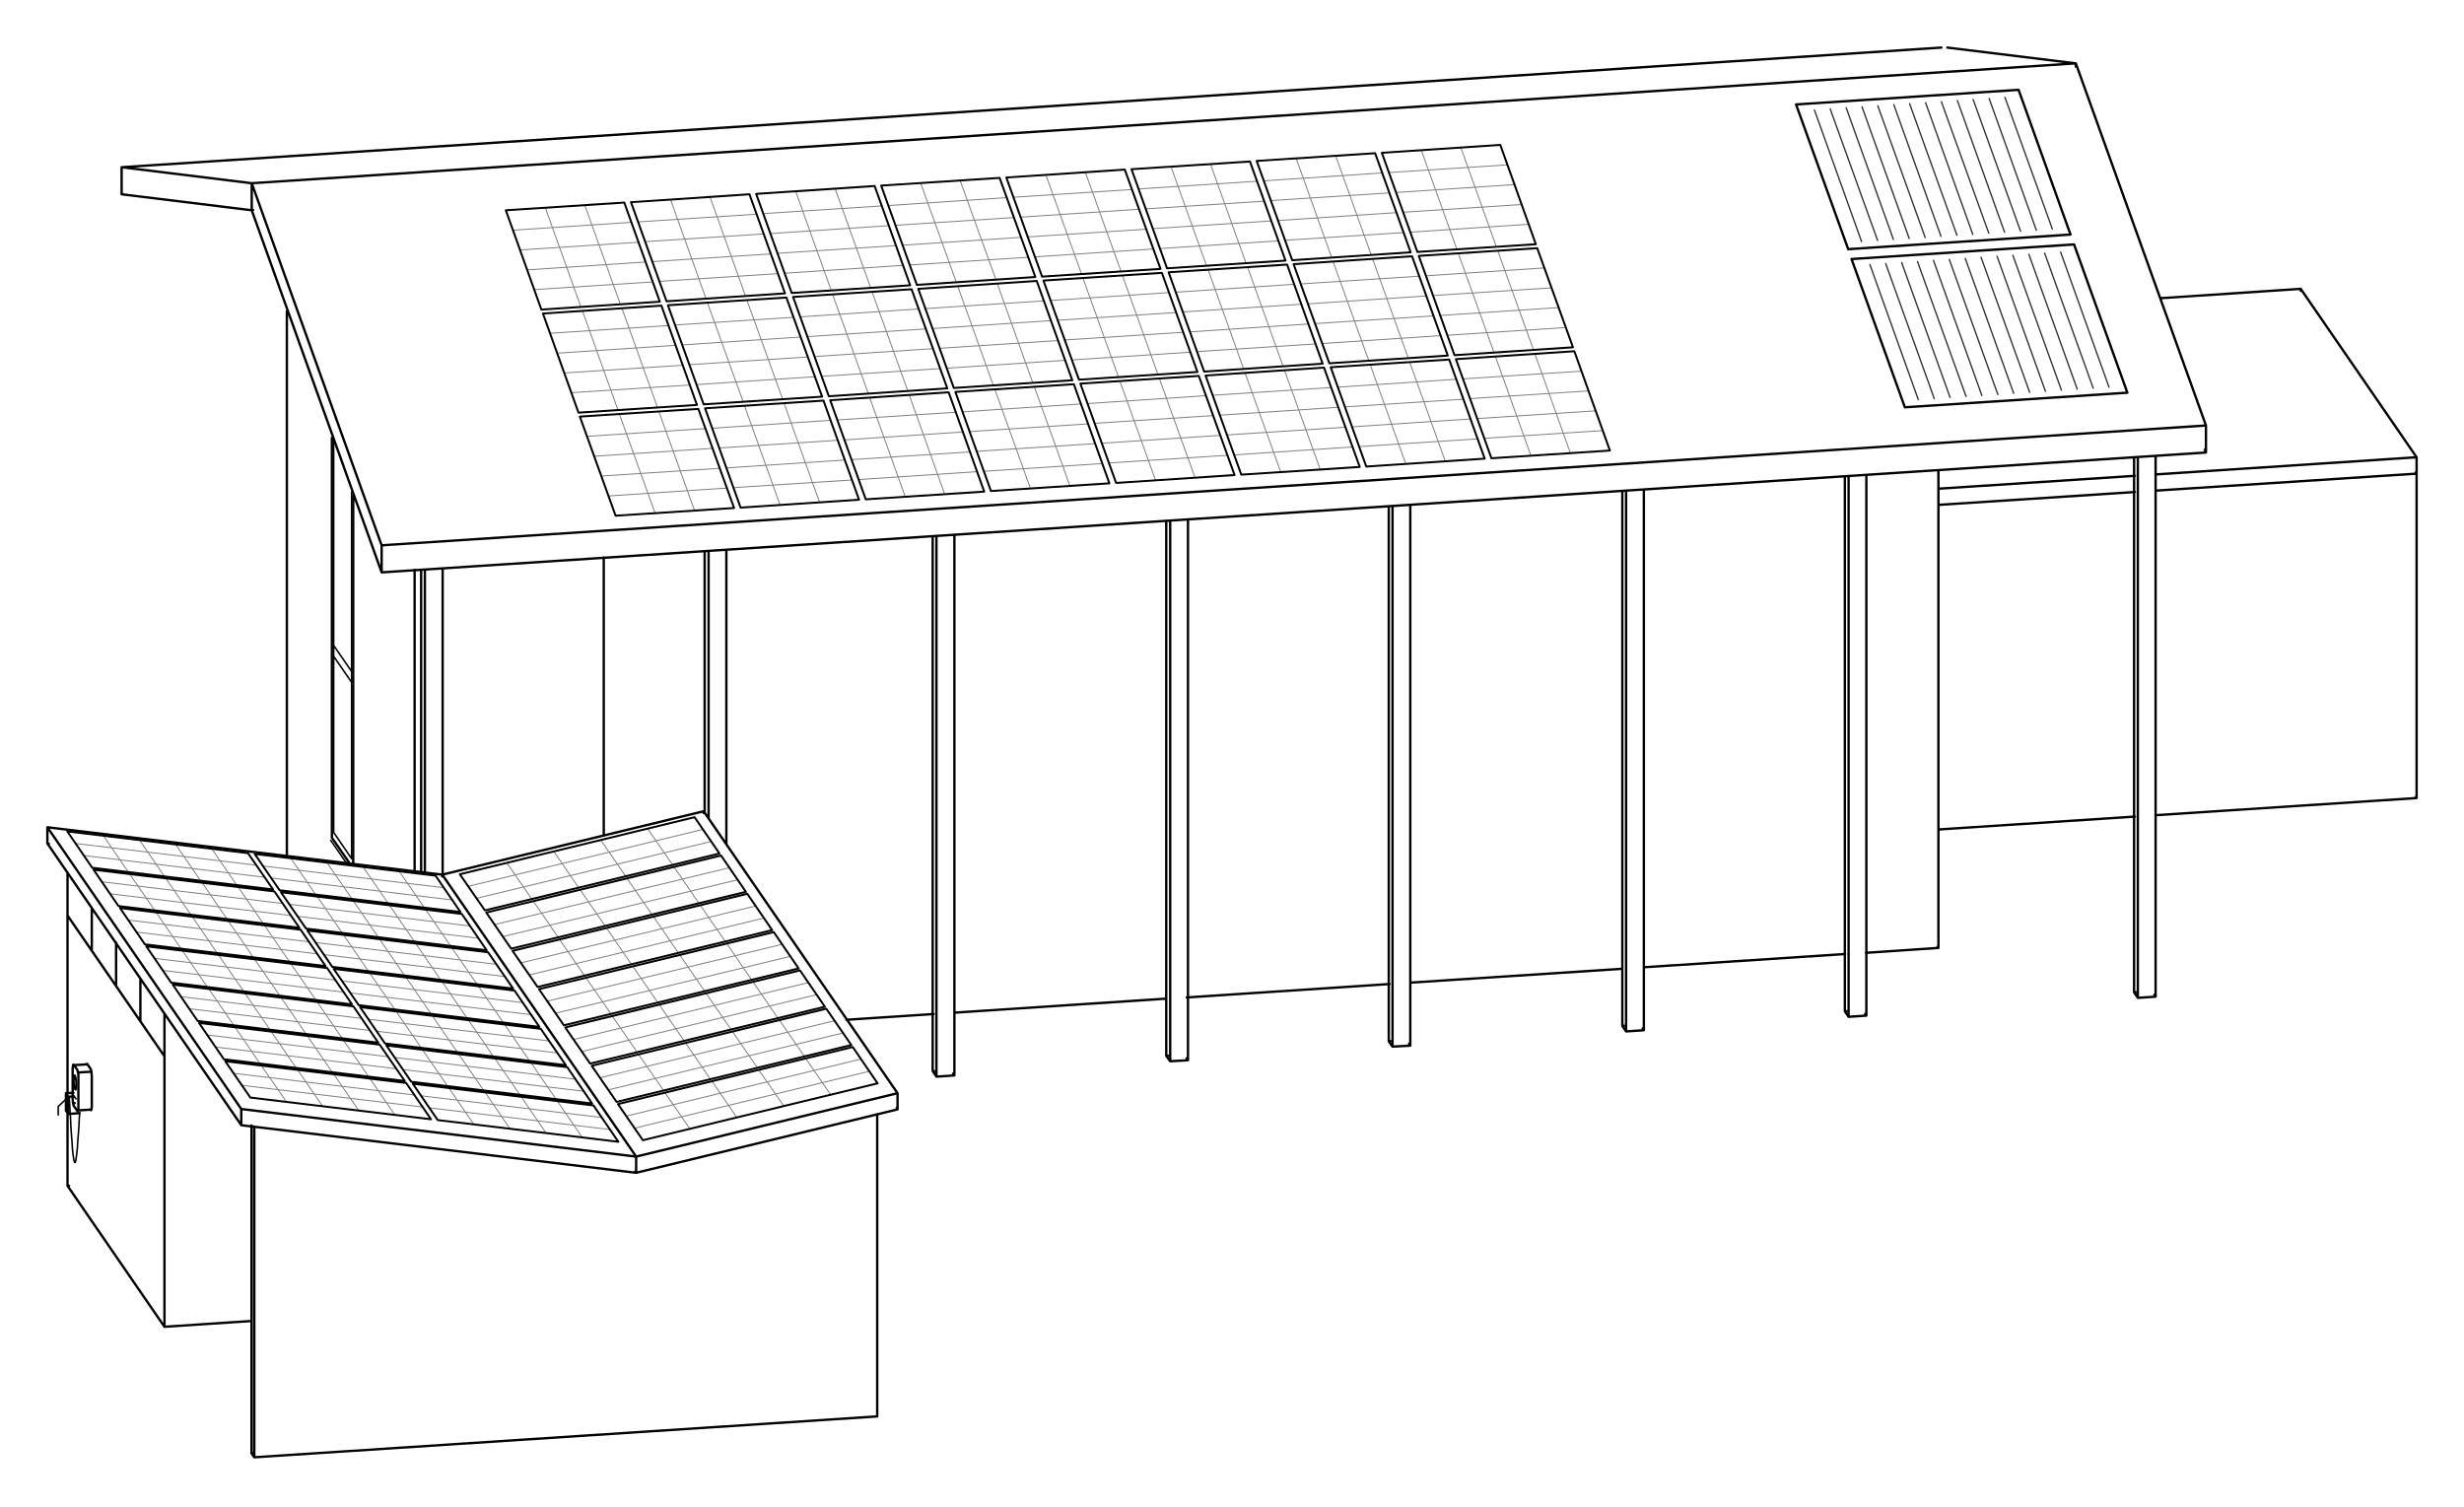
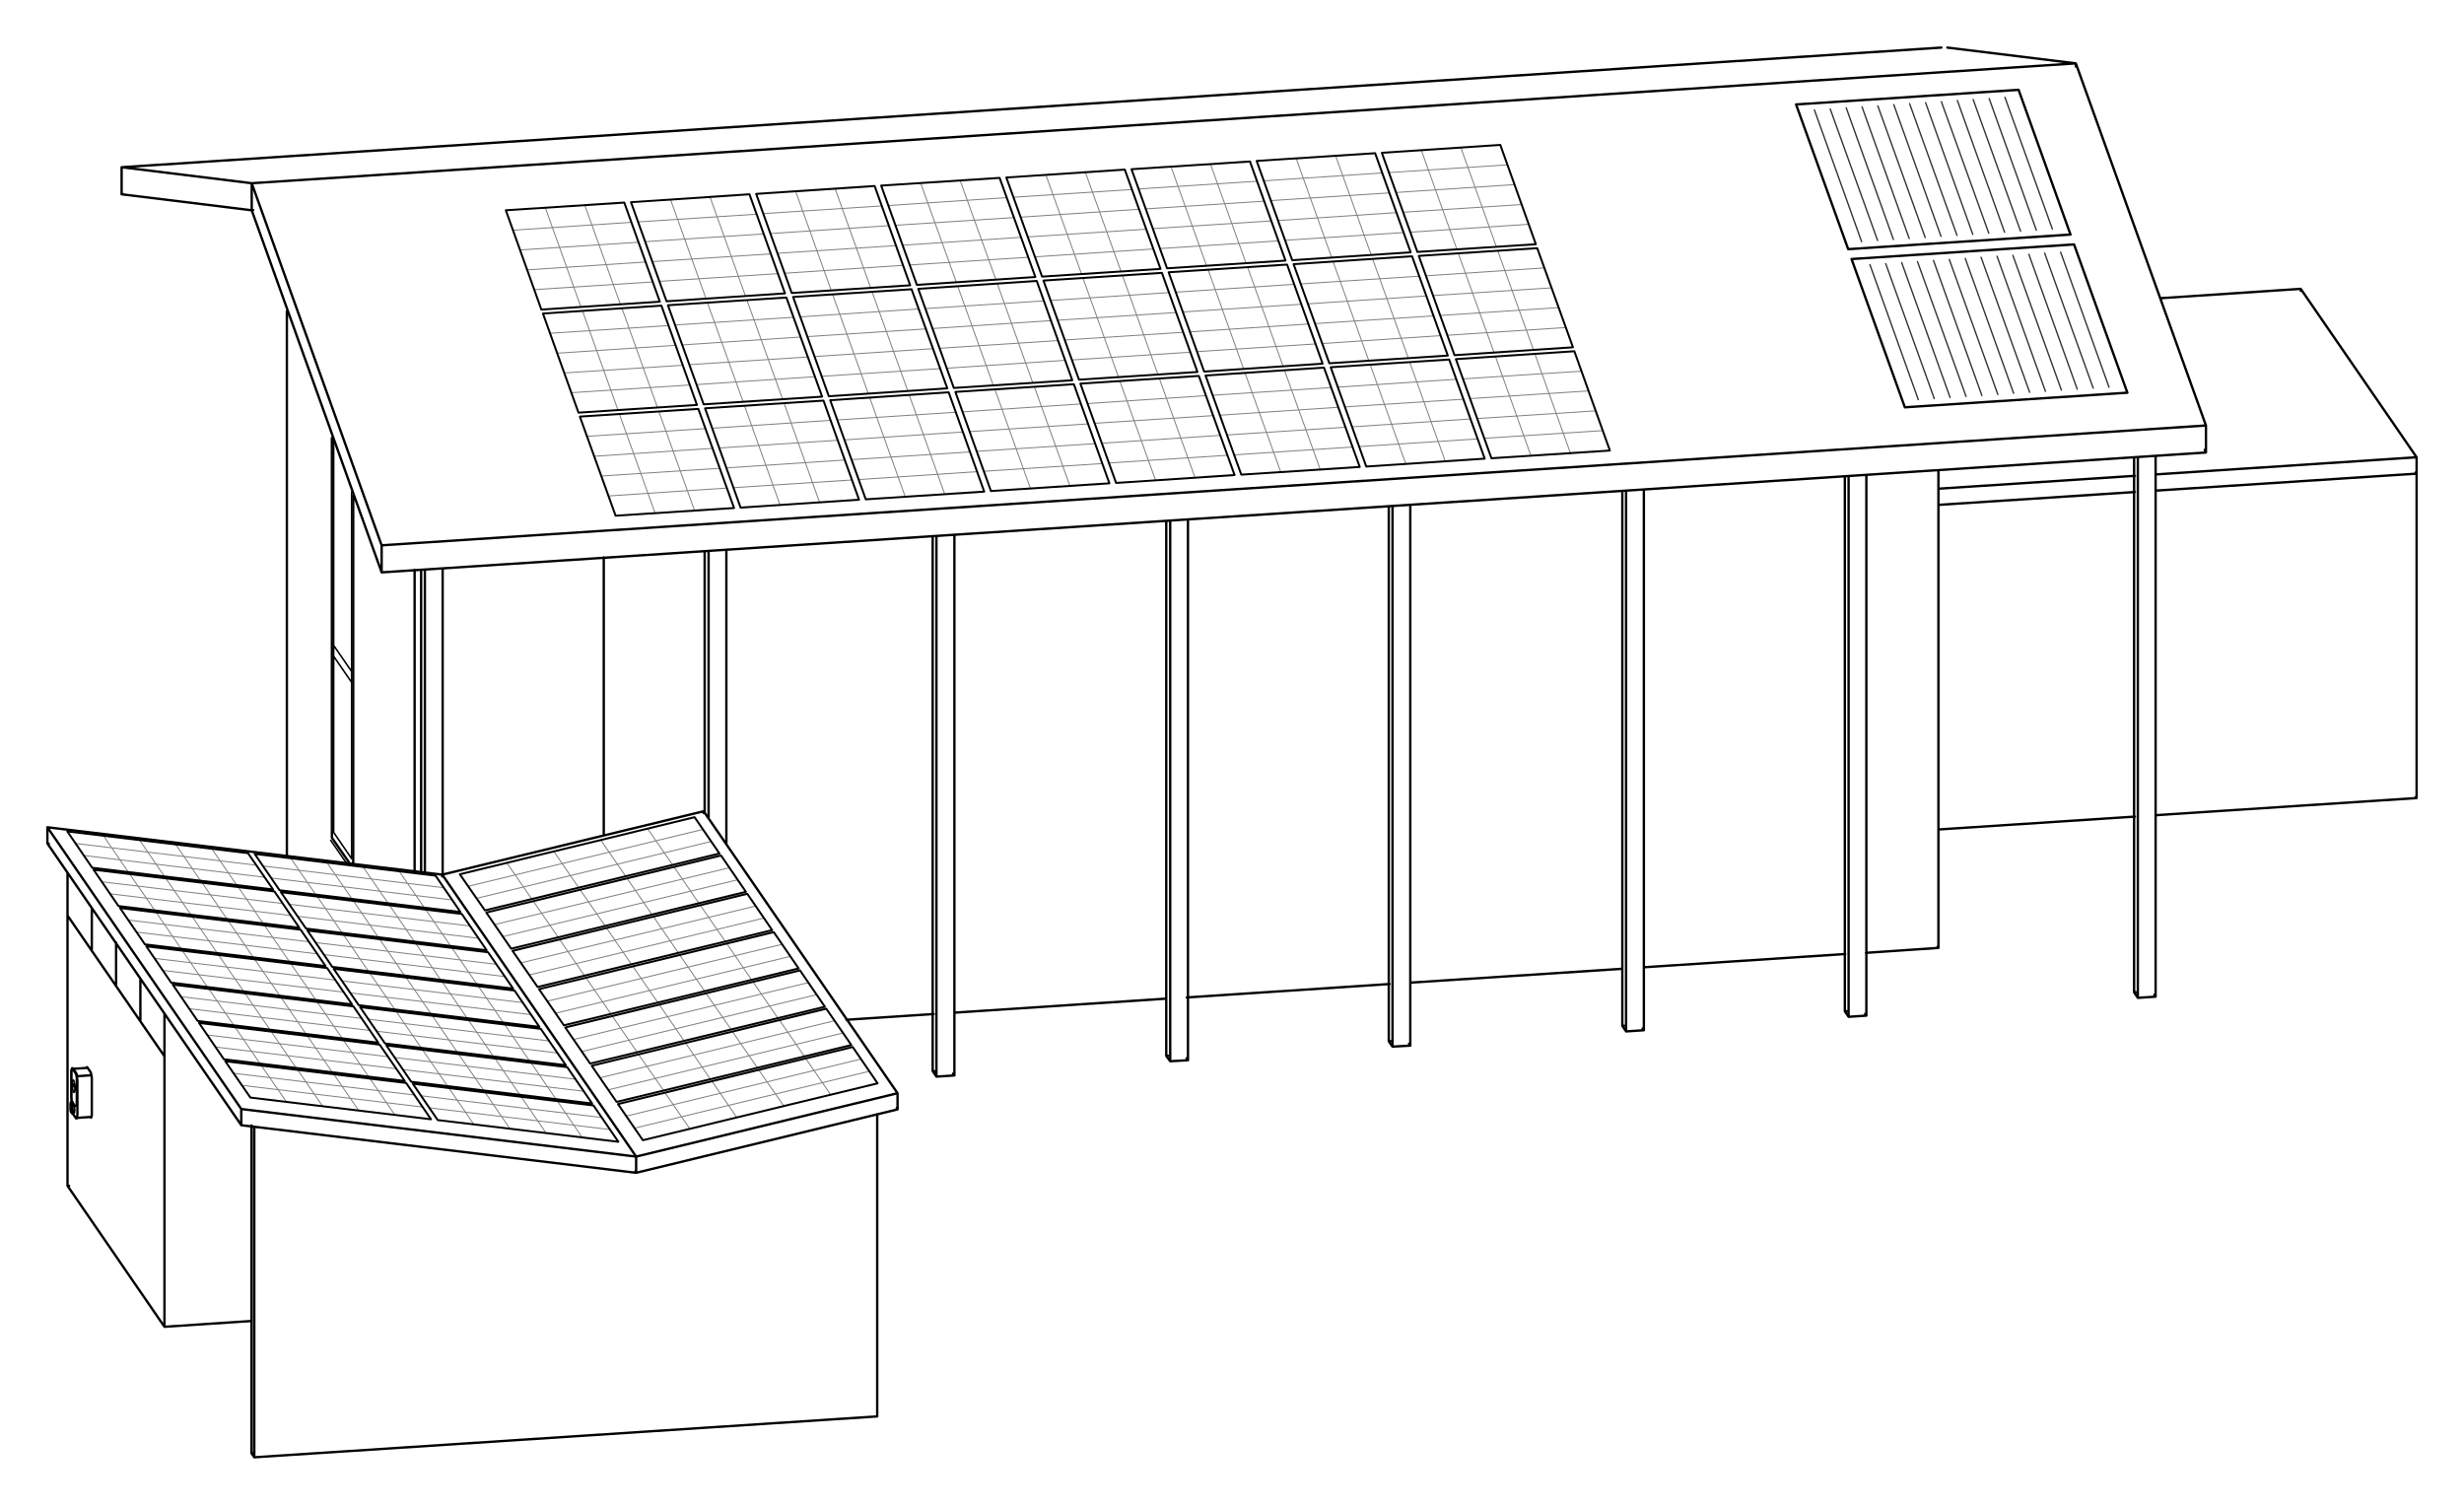
<svg xmlns="http://www.w3.org/2000/svg" viewBox="0 0 1248 763" fill="none" stroke="currentColor" stroke-width="1.2" stroke-linecap="round" stroke-linejoin="round">
-   <path class="m-edge" stroke-width="1.2" d="M428.7 516.5L472.9 513.6M483.4 512.9L590.6 505.8M601.1 505.2L703.8 498.4M714.3 497.7L821.4 490.7M832.7 489.9L934.6 483.2M945.1 482.6L981.8 480.1M981.8 480.1L981.4 479.5M305.8 282.3L305.8 423.0M981.8 238.7L981.8 480.1M145.3 433.8L145.3 157.7M210.0 288.6L210.0 441.3M305.8 282.3L305.8 423.0M193.3 289.9L1117.3 229.2M193.3 289.9L127.5 106.5M1117.3 229.2L1116.7 227.8M127.5 106.5L128.2 106.4M127.5 106.5L127.5 92.8M1051.4 33.7L1051.4 32.1M127.5 92.8L1051.4 32.1M127.5 92.8L193.3 276.2M1051.4 32.1L1117.3 215.5M193.3 276.2L1117.3 215.5M193.3 276.2L193.3 289.9M1117.3 215.5L1117.3 229.2M127.5 106.5L128.2 106.4M127.5 106.5L61.6 98.4M61.6 98.4L62.4 98.3M61.6 98.4L61.6 84.7M61.6 84.7L983.3 24.1M61.6 84.7L127.5 92.8M986.3 24.1L1051.4 32.1M127.5 92.8L1051.4 32.1M127.5 92.8L127.5 106.5M1051.4 32.1L1051.4 33.7M982.1 420.1L1081.3 413.6M1091.8 412.9L1224.0 404.2M982.1 255.7L1081.3 249.2M1091.8 248.5L1224.0 239.9M1224.0 404.2L1223.6 403.6M1224.0 239.9L1223.6 239.2M1224.0 404.2L1224.0 239.9M982.1 255.7L1081.3 249.2M1091.8 248.5L1224.0 239.9M982.1 247.5L1081.3 241.0M1091.8 240.3L1224.0 231.6M1094.7 151.0L1165.3 146.3M1224.0 239.9L1223.6 239.2M1224.0 231.6L1165.3 146.3M1224.0 239.9L1224.0 231.6M1165.3 147.3L1165.3 146.3M215.2 442.0L215.2 288.5M224.2 442.9L224.2 287.9M213.3 441.4L213.3 288.7M358.9 414.5L358.9 279.0M367.9 427.4L367.9 278.4M356.9 411.7L356.9 279.2M474.3 545.3L483.4 544.7M472.4 542.5L473.2 542.5M474.3 545.3L472.4 542.5M483.4 544.7L482.7 543.8M474.3 545.3L474.3 271.4M483.4 544.7L483.4 270.8M472.4 542.5L472.4 271.7M592.7 537.5L601.7 537.0M590.7 534.8L591.6 534.7M592.7 537.5L590.7 534.8M601.7 537.0L601.0 536.0M592.7 537.5L592.7 263.7M601.7 537.0L601.7 263.1M590.7 534.8L590.7 263.9M705.3 530.1L714.3 529.6M703.4 527.4L704.2 527.3M705.3 530.1L703.4 527.4M714.3 529.6L713.7 528.6M705.3 530.1L705.3 256.3M714.3 529.6L714.3 255.7M703.4 527.4L703.4 256.5M823.6 522.4L832.6 521.8M821.7 519.6L822.5 519.5M823.6 522.4L821.7 519.6M832.6 521.8L832.0 520.9M823.6 522.4L823.6 248.5M832.6 521.8L832.6 247.9M821.7 519.6L821.7 248.7M936.3 515.0L945.3 514.4M934.4 512.2L935.2 512.1M936.3 515.0L934.4 512.2M945.3 514.4L944.7 513.5M936.3 515.0L936.3 241.1M945.3 514.4L945.3 240.5M934.4 512.2L934.4 241.3M1082.8 505.4L1091.8 504.8M1080.9 502.6L1081.7 502.5M1082.8 505.4L1080.9 502.6M1091.8 504.8L1091.2 503.8M1082.8 505.4L1082.8 231.5M1091.8 504.8L1091.8 230.9M1080.9 502.6L1080.9 231.7M936.1 126.2L1048.7 118.8M1048.7 118.8L1022.4 45.5M1022.4 45.5L909.7 52.9M909.7 52.9L936.1 126.2M964.8 206.3L1077.5 198.9M1077.5 198.9L1050.5 123.8M1050.5 123.8L937.8 131.2M937.8 131.2L964.8 206.3M83.3 672.0L126.9 669.1M83.3 513.5L83.3 672.0M34.2 600.6L35.0 600.6M34.2 442.1L34.2 553.8M34.2 563.6L34.2 600.6M83.3 672.0L34.2 600.6M128.8 738.1L444.3 717.4M444.3 717.4L444.3 564.3M128.8 570.6L128.8 738.1M127.4 736.1L128.2 736.0M127.4 570.0L127.4 736.1M128.8 738.1L127.4 736.1M83.3 535.0L34.2 463.7M71.1 517.2L71.1 496.1M58.8 499.4L58.8 477.4M46.5 481.5L46.5 460.4M122.2 569.9L24.0 427.2M122.2 569.9L322.2 594.0M24.0 427.2L24.7 427.3M322.2 594.0L321.8 593.3M322.2 594.0L322.2 585.8M224.0 443.9L224.0 443.0M322.2 585.8L224.0 443.0M322.2 585.8L122.2 561.7M224.0 443.0L24.0 419.0M122.2 561.7L24.0 419.0M122.2 561.7L122.2 569.9M24.0 419.0L24.0 427.2M322.2 594.0L321.8 593.3M322.2 594.0L454.6 561.9M454.6 561.9L454.2 561.2M454.6 561.9L454.6 553.7M356.4 411.8L356.4 410.9M454.6 553.7L356.4 410.9M454.6 553.7L322.2 585.8M356.4 410.9L224.0 443.0M322.2 585.8L224.0 443.0M322.2 585.8L322.2 594.0M224.0 443.0L224.0 443.9M177.6 438.0L168.1 424.3M168.1 424.3L168.1 221.8M178.9 251.0L178.9 437.7M36.8 541.2L36.9 540.2M36.9 540.2L37.0 539.5M37.0 539.5L37.2 539.2M37.2 539.2L37.4 539.4M37.4 539.4L39.1 541.8M39.1 541.8L39.3 542.3M39.3 542.3L39.5 543.2M39.5 543.2L39.7 544.3M39.7 544.3L39.7 545.4M39.7 545.4L39.7 560.7M39.7 560.7L39.7 561.7M39.7 561.7L39.5 562.4M39.5 562.4L39.3 562.7M39.3 562.7L39.1 562.6M39.1 562.6L37.4 560.2M37.4 560.2L37.2 559.6M37.2 559.6L37.0 558.8M37.0 558.8L36.9 557.7M36.9 557.7L36.8 556.6M36.8 556.6L36.8 541.2M43.8 539.1L44.0 538.8M44.0 538.8L44.2 538.9M44.2 538.9L45.9 541.4M45.9 541.4L46.1 541.9M46.1 541.9L46.3 542.8M46.3 542.8L46.4 543.9M46.4 543.9L46.5 545.0M46.5 545.0L46.5 560.3M46.5 560.3L46.4 561.3M46.4 561.3L46.3 562.0M46.3 562.0L46.1 562.3M46.1 562.3L45.9 562.2M37.0 539.5L43.8 539.1M39.5 543.2L46.3 542.8M39.5 562.4L46.3 562.0M37.0 558.8L37.8 558.7M34.6 564.2L40.2 563.8M33.4 562.5L34.3 562.4M34.6 555.5L37.4 555.3M33.4 553.7L37.2 553.5M34.6 564.2L33.4 562.5M34.6 555.5L33.4 553.7M34.6 564.2L34.6 555.5M33.4 562.5L33.4 553.7" />
+   <path class="m-edge" stroke-width="1.2" d="M428.7 516.5L472.9 513.6M483.4 512.9L590.6 505.8M601.1 505.2L703.8 498.4M714.3 497.7L821.4 490.7M832.7 489.9L934.6 483.2M945.1 482.6L981.8 480.1M981.8 480.1L981.4 479.5M305.8 282.3L305.8 423.0M981.8 238.7L981.8 480.1M145.3 433.8L145.3 157.7M210.0 288.6L210.0 441.3M305.8 282.3L305.8 423.0M193.3 289.9L1117.3 229.2M193.3 289.9L127.5 106.5M1117.3 229.2L1116.7 227.8M127.5 106.5L128.2 106.4M127.5 106.5L127.5 92.8M1051.4 33.7L1051.4 32.1M127.5 92.8L1051.4 32.1M127.5 92.8L193.3 276.2M1051.4 32.1L1117.3 215.5M193.3 276.2L1117.3 215.5M193.3 276.2L193.3 289.9M1117.3 215.5L1117.3 229.2M127.5 106.5L128.2 106.4M127.5 106.5L61.6 98.4M61.6 98.4L62.4 98.3M61.6 98.4L61.6 84.7M61.6 84.7L983.3 24.1M61.6 84.7L127.5 92.8M986.3 24.1L1051.4 32.1M127.5 92.8L1051.4 32.1M127.5 92.8L127.5 106.5M1051.4 32.1L1051.4 33.7M982.1 420.1L1081.3 413.6M1091.8 412.9L1224.0 404.2M982.1 255.7L1081.3 249.2M1091.8 248.5L1224.0 239.9M1224.0 404.2L1223.6 403.6M1224.0 239.9L1223.6 239.2M1224.0 404.2L1224.0 239.9M982.1 255.7L1081.3 249.2M1091.8 248.5L1224.0 239.9M982.1 247.5L1081.3 241.0M1091.8 240.3L1224.0 231.6M1094.7 151.0L1165.3 146.3M1224.0 239.9L1223.6 239.2M1224.0 231.6L1165.3 146.3M1224.0 239.9L1224.0 231.6M1165.3 147.3L1165.3 146.3M215.2 442.0L215.2 288.5M224.2 442.9L224.2 287.9M213.3 441.4L213.3 288.7M358.9 414.5L358.9 279.0M367.9 427.4L367.9 278.4M356.9 411.7L356.9 279.2M474.3 545.3L483.4 544.7M472.4 542.5L473.2 542.5M474.3 545.3L472.4 542.5M483.4 544.7L482.7 543.8M474.3 545.3L474.3 271.4M483.4 544.7L483.4 270.8M472.4 542.5L472.4 271.7M592.7 537.5L601.7 537.0M590.7 534.8L591.6 534.7M592.7 537.5L590.7 534.8M601.7 537.0L601.0 536.0M592.7 537.5L592.7 263.7M601.7 537.0L601.7 263.1M590.7 534.8L590.7 263.9M705.3 530.1L714.3 529.6M703.4 527.4L704.2 527.3M705.3 530.1L703.4 527.4M714.3 529.6L713.7 528.6M705.3 530.1L705.3 256.3M714.3 529.6L714.3 255.7M703.4 527.4L703.4 256.5M823.6 522.4L832.6 521.8M821.7 519.6L822.5 519.5M823.6 522.4L821.7 519.6M832.6 521.8L832.0 520.9M823.6 522.4L823.6 248.5M832.6 521.8L832.6 247.9M821.7 519.6L821.7 248.7M936.3 515.0L945.3 514.4M934.4 512.2L935.2 512.1M936.3 515.0L934.4 512.2M945.3 514.4L944.7 513.5M936.3 515.0L936.3 241.1M945.3 514.4L945.3 240.5M934.4 512.2L934.4 241.3M1082.8 505.4L1091.8 504.8M1080.9 502.6L1081.7 502.5M1082.8 505.4L1080.9 502.6M1091.8 504.8L1091.2 503.8M1082.8 505.4L1082.8 231.5M1091.8 504.8L1091.8 230.9M1080.9 502.6L1080.9 231.7M936.1 126.2L1048.7 118.8M1048.7 118.8L1022.4 45.5M1022.4 45.5L909.7 52.9M909.7 52.9L936.1 126.2M964.8 206.3L1077.5 198.9M1077.5 198.9L1050.5 123.8M1050.5 123.8L937.8 131.2M937.8 131.2L964.8 206.3M83.3 672.0L126.9 669.1M83.3 513.5L83.3 672.0M34.2 600.6L35.0 600.6M34.2 442.1L34.2 600.6M83.3 672.0L34.2 600.6M128.8 738.1L444.3 717.4M444.3 717.4L444.3 564.3M128.8 570.6L128.8 738.1M127.4 736.1L128.2 736.0M127.4 570.0L127.4 736.1M128.8 738.1L127.4 736.1M83.3 535.0L34.2 463.7M71.1 517.2L71.1 496.1M58.8 499.4L58.8 477.4M46.5 481.5L46.5 460.4M122.2 569.9L24.0 427.2M122.2 569.9L322.2 594.0M24.0 427.2L24.7 427.3M322.2 594.0L321.8 593.3M322.2 594.0L322.2 585.8M224.0 443.9L224.0 443.0M322.2 585.8L224.0 443.0M322.2 585.8L122.2 561.7M224.0 443.0L24.0 419.0M122.2 561.7L24.0 419.0M122.2 561.7L122.2 569.9M24.0 419.0L24.0 427.2M322.2 594.0L321.8 593.3M322.2 594.0L454.6 561.9M454.6 561.9L454.2 561.2M454.6 561.9L454.6 553.7M356.4 411.8L356.4 410.9M454.6 553.7L356.4 410.9M454.6 553.7L322.2 585.8M356.4 410.9L224.0 443.0M322.2 585.8L224.0 443.0M322.2 585.8L322.2 594.0M224.0 443.0L224.0 443.9M177.6 438.0L168.1 424.3M168.1 424.3L168.1 221.8M178.9 251.0L178.9 437.7M36.2 543.4L36.3 542.2M36.3 542.2L36.4 541.4M36.4 541.4L36.6 541.0M36.6 541.0L36.9 541.1M36.9 541.1L38.5 543.4M38.5 543.4L38.8 544.0M38.8 544.0L39.0 545.1M39.0 545.1L39.1 546.4M39.1 546.4L39.2 547.7M39.2 547.7L39.2 564.2M39.2 564.2L39.1 565.3M39.1 565.3L39.0 566.2M39.0 566.2L38.8 566.5M38.8 566.5L38.5 566.4M38.5 566.4L36.9 564.1M36.9 564.1L36.6 563.5M36.6 563.5L36.4 562.4M36.4 562.4L36.3 561.1M36.3 561.1L36.2 559.8M36.2 559.8L36.2 543.4M43.7 540.9L44.0 540.5M44.0 540.5L44.2 540.6M44.2 540.6L45.8 542.9M45.8 542.9L46.1 543.6M46.1 543.6L46.3 544.6M46.3 544.6L46.5 545.9M46.5 545.9L46.5 547.2M46.5 547.2L46.5 563.7M46.5 563.7L46.5 564.9M46.5 564.9L46.3 565.7M46.3 565.7L46.1 566.1M36.4 541.4L43.7 540.9M39.0 545.1L46.3 544.6M39.0 566.2L46.3 565.7M36.4 562.4L37.3 562.4" />
  <path class="m-pv" stroke-width="1" d="M311.8 261.2L371.8 257.3M371.8 257.3L353.7 207.1M353.7 207.1L293.7 211.0M293.7 211.0L311.8 261.2M293.0 209.0L353.0 205.1M353.0 205.1L335.0 154.8M335.0 154.8L275.0 158.8M275.0 158.8L293.0 209.0M274.2 156.8L334.2 152.8M334.2 152.8L316.2 102.6M316.2 102.6L256.2 106.5M256.2 106.5L274.2 156.8M375.1 257.1L435.1 253.1M435.1 253.1L417.1 202.9M417.1 202.9L357.1 206.8M357.1 206.8L375.1 257.1M356.4 204.8L416.4 200.9M416.4 200.9L398.3 150.7M398.3 150.7L338.3 154.6M338.3 154.6L356.4 204.8M337.6 152.6L397.6 148.6M397.6 148.6L379.6 98.4M379.6 98.4L319.6 102.4M319.6 102.4L337.6 152.6M438.5 252.9L498.5 249.0M498.5 249.0L480.5 198.7M480.5 198.7L420.5 202.7M420.5 202.7L438.5 252.9M419.8 200.7L479.8 196.7M479.8 196.7L461.7 146.5M461.7 146.5L401.7 150.4M401.7 150.4L419.8 200.7M401.0 148.4L461.0 144.5M461.0 144.5L443.0 94.2M443.0 94.2L383.0 98.2M383.0 98.2L401.0 148.4M501.9 248.7L561.9 244.8M561.9 244.8L543.9 194.6M543.9 194.6L483.9 198.5M483.9 198.5L501.9 248.7M483.1 196.5L543.1 192.6M543.1 192.6L525.1 142.3M525.1 142.3L465.1 146.3M465.1 146.3L483.1 196.5M464.4 144.3L524.4 140.3M524.4 140.3L506.3 90.1M506.3 90.1L446.3 94.0M446.3 94.0L464.4 144.3M565.3 244.6L625.3 240.6M625.3 240.6L607.2 190.4M607.2 190.4L547.2 194.3M547.2 194.3L565.3 244.6M546.5 192.3L606.5 188.4M606.5 188.4L588.5 138.2M588.5 138.2L528.5 142.1M528.5 142.1L546.5 192.3M527.8 140.1L587.8 136.2M587.8 136.2L569.7 85.9M569.7 85.9L509.7 89.9M509.7 89.9L527.8 140.1M628.7 240.4L688.7 236.5M688.7 236.5L670.6 186.2M670.6 186.2L610.6 190.2M610.6 190.2L628.7 240.4M609.9 188.2L669.9 184.2M669.9 184.2L651.9 134.0M651.9 134.0L591.9 137.9M591.9 137.9L609.9 188.2M591.1 135.9L651.1 132.0M651.1 132.0L633.1 81.8M633.1 81.8L573.1 85.7M573.1 85.7L591.1 135.9M692.0 236.3L752.0 232.3M752.0 232.3L734.0 182.1M734.0 182.1L674.0 186.0M674.0 186.0L692.0 236.3M673.3 184.0L733.3 180.1M733.3 180.1L715.2 129.8M715.2 129.8L655.2 133.8M655.2 133.8L673.3 184.0M654.5 131.8L714.5 127.8M714.5 127.8L696.5 77.6M696.5 77.6L636.5 81.5M636.5 81.5L654.5 131.8M755.4 232.1L815.4 228.2M815.4 228.2L797.4 177.9M797.4 177.9L737.4 181.9M737.4 181.9L755.4 232.1M736.7 179.9L796.7 175.9M796.7 175.9L778.6 125.7M778.6 125.7L718.6 129.6M718.6 129.6L736.7 179.9M717.9 127.6L777.9 123.7M777.9 123.7L759.9 73.4M759.9 73.4L699.9 77.4M699.9 77.4L717.9 127.6M126.8 555.9L218.3 566.9M218.3 566.9L205.7 548.5M205.7 548.5L114.1 537.5M114.1 537.5L126.8 555.9M113.4 536.5L205.0 547.5M205.0 547.5L192.3 529.1M192.3 529.1L100.8 518.1M100.8 518.1L113.4 536.5M100.1 517.1L191.6 528.1M191.6 528.1L179.0 509.7M179.0 509.7L87.5 498.7M87.5 498.7L100.1 517.1M86.7 497.7L178.3 508.7M178.3 508.7L165.7 490.3M165.7 490.3L74.1 479.3M74.1 479.3L86.7 497.7M73.4 478.3L164.9 489.3M164.9 489.3L152.3 470.9M152.3 470.9L60.8 459.9M60.8 459.9L73.4 478.3M60.0 458.9L151.6 469.9M151.6 469.9L139.0 451.5M139.0 451.5L47.4 440.5M47.4 440.5L60.0 458.9M46.7 439.5L138.3 450.5M138.3 450.5L125.6 432.1M125.6 432.1L34.1 421.1M34.1 421.1L46.7 439.5M221.7 567.3L313.2 578.3M313.2 578.3L300.6 559.9M300.6 559.9L209.1 548.9M209.1 548.9L221.7 567.3M208.3 547.9L299.9 558.9M299.9 558.9L287.3 540.5M287.3 540.5L195.7 529.5M195.7 529.5L208.3 547.9M195.0 528.5L286.6 539.5M286.6 539.5L273.9 521.1M273.9 521.1L182.4 510.1M182.4 510.1L195.0 528.5M181.7 509.1L273.2 520.1M273.2 520.1L260.6 501.7M260.6 501.7L169.0 490.7M169.0 490.7L181.7 509.1M168.3 489.7L259.9 500.7M259.9 500.7L247.2 482.3M247.2 482.3L155.7 471.3M155.7 471.3L168.3 489.7M155.0 470.3L246.5 481.3M246.5 481.3L233.9 462.9M233.9 462.9L142.3 451.9M142.3 451.9L155.0 470.3M141.6 450.9L233.2 461.9M233.2 461.9L220.6 443.5M220.6 443.5L129.0 432.5M129.0 432.5L141.6 450.9M325.6 577.5L444.5 548.7M444.5 548.7L431.9 530.3M431.9 530.3L313.0 559.2M313.0 559.2L325.6 577.5M312.3 558.1L431.2 529.3M431.2 529.3L418.5 510.9M418.5 510.9L299.7 539.8M299.7 539.8L312.3 558.1M298.9 538.7L417.8 509.9M417.8 509.9L405.2 491.5M405.2 491.5L286.3 520.4M286.3 520.4L298.9 538.7M285.6 519.3L404.5 490.5M404.5 490.5L391.9 472.1M391.9 472.1L273.0 501.0M273.0 501.0L285.6 519.3M272.3 499.9L391.1 471.1M391.1 471.1L378.5 452.7M378.5 452.7L259.6 481.6M259.6 481.6L272.3 499.9M258.9 480.5L377.8 451.7M377.8 451.7L365.2 433.3M365.2 433.3L246.3 462.2M246.3 462.2L258.9 480.5M245.6 461.1L364.4 432.3M364.4 432.3L351.8 413.9M351.8 413.9L232.9 442.8M232.9 442.8L245.6 461.1" />
  <path class="m-cell" stroke-width="0.5" stroke-opacity="0.5" d="M331.8 259.9L313.7 209.7M351.8 258.6L333.7 208.4M308.2 251.2L368.2 247.2M304.6 241.1L364.5 237.2M300.9 231.1L360.9 227.1M297.3 221.0L357.3 217.1M313.0 207.7L295.0 157.4M333.0 206.4L315.0 156.1M289.4 198.9L349.4 195.0M285.8 188.9L345.8 185.0M282.2 178.9L342.2 174.9M278.6 168.8L338.6 164.9M294.2 155.4L276.2 105.2M314.2 154.1L296.2 103.9M270.6 146.7L330.6 142.8M267.0 136.7L327.0 132.7M263.4 126.6L323.4 122.7M259.8 116.6L319.8 112.6M395.1 255.8L377.1 205.5M415.1 254.4L397.1 204.2M371.5 247.0L431.5 243.1M367.9 237.0L427.9 233.0M364.3 226.9L424.3 223.0M360.7 216.9L420.7 212.9M376.4 203.5L358.3 153.3M396.4 202.2L378.3 152.0M352.8 194.8L412.8 190.8M349.2 184.7L409.2 180.8M345.6 174.7L405.6 170.7M342.0 164.6L402.0 160.7M357.6 151.3L339.6 101.0M377.6 150.0L359.6 99.7M334.0 142.5L394.0 138.6M330.4 132.5L390.4 128.6M326.8 122.4L386.8 118.5M323.2 112.4L383.2 108.5M458.5 251.6L440.5 201.4M478.5 250.3L460.5 200.0M434.9 242.9L494.9 238.9M431.3 232.8L491.3 228.9M427.7 222.8L487.7 218.8M424.1 212.7L484.1 208.8M439.8 199.4L421.7 149.1M459.8 198.0L441.7 147.8M416.2 190.6L476.2 186.7M412.5 180.6L472.5 176.6M408.9 170.5L468.9 166.6M405.3 160.5L465.3 156.5M421.0 147.1L403.0 96.9M441.0 145.8L423.0 95.6M397.4 138.4L457.4 134.4M393.8 128.3L453.8 124.4M390.2 118.3L450.2 114.3M386.6 108.2L446.6 104.3M521.9 247.4L503.9 197.2M541.9 246.1L523.9 195.9M498.3 238.7L558.3 234.8M494.7 228.6L554.7 224.7M491.1 218.6L551.1 214.7M487.5 208.6L547.5 204.6M503.1 195.2L485.1 145.0M523.1 193.9L505.1 143.6M479.5 186.5L539.5 182.5M475.9 176.4L535.9 172.5M472.3 166.4L532.3 162.4M468.7 156.3L528.7 152.4M484.4 143.0L466.3 92.7M504.4 141.6L486.3 91.4M460.8 134.2L520.8 130.3M457.2 124.2L517.2 120.2M453.6 114.1L513.6 110.2M450.0 104.1L509.9 100.1M585.3 243.3L567.2 193.0M605.3 242.0L587.2 191.7M561.7 234.5L621.7 230.6M558.1 224.5L618.1 220.5M554.5 214.4L614.5 210.5M550.9 204.4L610.9 200.4M566.5 191.0L548.5 140.8M586.5 189.7L568.5 139.5M542.9 182.3L602.9 178.4M539.3 172.2L599.3 168.3M535.7 162.2L595.7 158.3M532.1 152.2L592.1 148.2M547.8 138.8L529.7 88.5M567.8 137.5L549.7 87.2M524.2 130.1L584.2 126.1M520.5 120.0L580.5 116.1M516.9 110.0L576.9 106.0M513.3 99.9L573.3 96.0M648.7 239.1L630.6 188.9M668.7 237.8L650.6 187.6M625.1 230.4L685.1 226.4M621.4 220.3L681.4 216.4M617.8 210.3L677.8 206.3M614.2 200.2L674.2 196.3M629.9 186.9L611.9 136.6M649.9 185.6L631.9 135.3M606.3 178.1L666.3 174.2M602.7 168.1L662.7 164.1M599.1 158.0L659.1 154.1M595.5 148.0L655.5 144.0M611.1 134.6L593.1 84.4M631.1 133.3L613.1 83.1M587.5 125.9L647.5 122.0M583.9 115.8L643.9 111.9M580.3 105.8L640.3 101.9M576.7 95.7L636.7 91.8M712.0 234.9L694.0 184.7M732.0 233.6L714.0 183.4M688.4 226.2L748.4 222.3M684.8 216.2L744.8 212.2M681.2 206.1L741.2 202.2M677.6 196.1L737.6 192.1M693.3 182.7L675.2 132.5M713.3 181.4L695.2 131.1M669.7 174.0L729.7 170.0M666.1 163.9L726.1 160.0M662.5 153.9L722.5 149.9M658.8 143.8L718.8 139.9M674.5 130.5L656.5 80.2M694.5 129.1L676.5 78.9M650.9 121.7L710.9 117.8M647.3 111.7L707.3 107.7M643.7 101.6L703.7 97.7M640.1 91.6L700.1 87.6M775.4 230.8L757.4 180.5M795.4 229.5L777.4 179.2M751.8 222.0L811.8 218.1M748.2 212.0L808.2 208.1M744.6 201.9L804.6 198.0M741.0 191.9L801.0 188.0M756.7 178.5L738.6 128.3M776.7 177.2L758.6 127.0M733.1 169.8L793.1 165.9M729.4 159.8L789.4 155.8M725.8 149.7L785.8 145.8M722.2 139.7L782.2 135.7M737.9 126.3L719.9 76.1M757.9 125.0L739.9 74.7M714.3 117.6L774.3 113.6M710.7 107.5L770.7 103.6M707.1 97.5L767.1 93.5M703.5 87.4L763.5 83.5M145.1 558.1L132.4 539.7M163.4 560.3L150.8 541.9M181.7 562.5L169.1 544.1M200.0 564.7L187.4 546.3M122.6 549.7L214.1 560.7M118.3 543.6L209.9 554.6M131.7 538.7L119.1 520.3M150.0 540.9L137.4 522.5M168.3 543.1L155.7 524.7M186.7 545.3L174.0 526.9M109.2 530.3L200.8 541.3M105.0 524.2L196.6 535.2M118.4 519.3L105.8 500.9M136.7 521.5L124.1 503.1M155.0 523.7L142.4 505.3M173.3 525.9L160.7 507.5M95.9 510.9L187.4 521.9M91.7 504.8L183.2 515.8M105.0 499.9L92.4 481.5M123.4 502.1L110.7 483.7M141.7 504.3L129.0 485.9M160.0 506.5L147.3 488.1M82.5 491.5L174.1 502.5M78.3 485.4L169.9 496.4M91.7 480.5L79.1 462.1M110.0 482.7L97.4 464.3M128.3 484.9L115.7 466.5M146.6 487.1L134.0 468.7M69.2 472.1L160.7 483.1M65.0 466.0L156.5 477.0M78.4 461.1L65.7 442.7M96.7 463.3L84.0 444.9M115.0 465.5L102.4 447.1M133.3 467.7L120.7 449.3M55.8 452.7L147.4 463.7M51.6 446.6L143.2 457.6M65.0 441.7L52.4 423.3M83.3 443.9L70.7 425.5M101.6 446.1L89.0 427.7M119.9 448.3L107.3 429.9M42.5 433.3L134.0 444.3M38.3 427.2L129.8 438.2M240.0 569.5L227.4 551.1M258.3 571.7L245.7 553.3M276.6 573.9L264.0 555.5M294.9 576.1L282.3 557.7M217.5 561.1L309.0 572.1M213.3 555.0L304.8 566.0M226.7 550.1L214.0 531.7M245.0 552.3L232.3 533.9M263.3 554.5L250.7 536.1M281.6 556.7L269.0 538.3M204.1 541.7L295.7 552.7M199.9 535.6L291.5 546.6M213.3 530.7L200.7 512.3M231.6 532.9L219.0 514.5M249.9 535.1L237.3 516.7M268.2 537.3L255.6 518.9M190.8 522.3L282.3 533.3M186.6 516.2L278.1 527.2M200.0 511.3L187.3 492.9M218.3 513.5L205.7 495.1M236.6 515.7L224.0 497.3M254.9 517.9L242.3 499.5M177.5 502.9L269.0 513.9M173.2 496.8L264.8 507.8M186.6 491.9L174.0 473.5M204.9 494.1L192.3 475.7M223.2 496.3L210.6 477.9M241.6 498.5L228.9 480.1M164.1 483.5L255.7 494.6M159.9 477.4L251.4 488.4M173.3 472.5L160.7 454.1M191.6 474.7L179.0 456.3M209.9 476.9L197.3 458.5M228.2 479.1L215.6 460.7M150.8 464.1L242.3 475.2M146.6 458.0L238.1 469.0M159.9 453.1L147.3 434.7M178.3 455.3L165.6 436.9M196.6 457.5L183.9 439.1M214.9 459.7L202.2 441.3M137.4 444.7L229.0 455.8M133.2 438.6L224.8 449.6M349.4 571.7L336.8 553.4M373.2 566.0L360.6 547.6M397.0 560.2L384.3 541.9M420.7 554.4L408.1 536.1M321.4 571.4L440.3 542.6M317.2 565.3L436.1 536.4M336.1 552.3L323.4 534.0M359.8 546.6L347.2 528.2M383.6 540.8L371.0 522.5M407.4 535.0L394.8 516.7M308.1 552.0L427.0 523.2M303.9 545.9L422.7 517.0M322.7 532.9L310.1 514.6M346.5 527.2L333.9 508.8M370.3 521.4L357.6 503.1M394.0 515.7L381.4 497.3M294.7 532.6L413.6 503.8M290.5 526.5L409.4 497.7M309.4 513.5L296.8 495.2M333.2 507.8L320.5 489.4M356.9 502.0L344.3 483.7M380.7 496.3L368.1 477.9M281.4 513.2L400.3 484.4M277.2 507.1L396.1 478.3M296.0 494.1L283.4 475.8M319.8 488.4L307.2 470.0M343.6 482.6L331.0 464.3M367.4 476.9L354.7 458.5M268.1 493.8L386.9 465.0M263.8 487.7L382.7 458.9M282.7 474.7L270.1 456.4M306.5 469.0L293.8 450.6M330.2 463.2L317.6 444.9M354.0 457.5L341.4 439.1M254.7 474.4L373.6 445.6M250.5 468.3L369.4 439.5M269.3 455.3L256.7 437.0M293.1 449.6L280.5 431.2M316.9 443.8L304.3 425.5M340.7 438.1L328.0 419.7M241.4 455.0L360.2 426.2M237.2 448.9L356.0 420.1" />
  <path class="m-tube" stroke-width="0.7" stroke-opacity="0.8" d="M942.9 122.4L919.0 55.7M951.0 121.8L927.0 55.2M959.0 121.3L935.1 54.6M967.0 120.8L943.1 54.1M975.1 120.3L951.1 53.6M983.1 119.7L959.2 53.0M991.2 119.2L967.2 52.5M999.2 118.7L975.3 52.0M1007.3 118.1L983.3 51.5M1015.3 117.6L991.4 50.9M1023.4 117.1L999.4 50.4M1031.4 116.6L1007.5 49.9M1039.5 116.0L1015.5 49.3M971.6 202.4L947.1 134.0M979.7 201.9L955.1 133.5M987.7 201.3L963.2 133.0M995.8 200.8L971.2 132.5M1003.8 200.3L979.3 131.9M1011.9 199.8L987.3 131.4M1019.9 199.2L995.4 130.9M1028.0 198.7L1003.4 130.3M1036.0 198.2L1011.5 129.8M1044.1 197.6L1019.5 129.3M1052.1 197.1L1027.6 128.8M1060.2 196.6L1035.6 128.2M1068.2 196.1L1043.7 127.7" />
-   <path class="m-detail" stroke-width="0.8" d="M178.1 434.9L169.0 421.6M169.0 421.6L169.0 223.1M178.1 249.2L178.1 434.9M178.1 345.6L169.0 332.4M178.1 340.1L169.0 326.9M175.5 437.2L167.5 425.6M37.2 547.1L37.2 546.4M37.2 546.4L37.3 545.7M37.3 545.7L37.4 545.2M37.4 545.2L37.5 544.8M37.5 544.8L37.6 544.6M37.6 544.6L37.8 544.5M37.8 544.5L38.0 544.7M38.0 544.7L38.2 545.0M38.2 545.0L38.3 545.6M38.3 545.6L38.5 546.2M38.5 546.2L38.6 546.9M38.6 546.9L38.7 547.7M38.7 547.7L38.7 548.6M38.7 548.6L38.8 549.4M38.8 549.4L38.7 550.2M38.7 550.2L38.7 550.8M38.7 550.8L38.6 551.4M38.6 551.4L38.5 551.8M38.5 551.8L38.3 552.0M38.3 552.0L38.2 552.0M38.2 552.0L38.0 551.8M38.0 551.8L37.8 551.5M37.8 551.5L37.6 551.0M37.6 551.0L37.5 550.3M37.5 550.3L37.4 549.6M37.4 549.6L37.3 548.8M37.3 548.8L37.2 548.0M37.2 548.0L37.2 547.1M37.4 547.5L37.5 547.0M37.5 547.0L37.5 546.5M37.5 546.5L37.6 546.1M37.6 546.1L37.6 545.9M37.6 545.9L37.7 545.7M37.7 545.7L37.9 545.7M37.9 545.7L38.0 545.8M38.0 545.8L38.1 546.0M38.1 546.0L38.2 546.4M38.2 546.4L38.3 546.8M38.3 546.8L38.4 547.3M38.4 547.3L38.5 547.9M38.5 547.9L38.5 548.5M38.5 548.5L38.5 549.1M38.5 549.1L38.5 549.6M38.5 549.6L38.5 550.0M38.5 550.0L38.4 550.4M38.4 550.4L38.3 550.7M38.3 550.7L38.2 550.8M38.2 550.8L38.1 550.8M38.1 550.8L38.0 550.7M38.0 550.7L37.9 550.5M37.9 550.5L37.7 550.2M37.7 550.2L37.6 549.7M37.6 549.7L37.6 549.2M37.6 549.2L37.5 548.6M37.5 548.6L37.5 548.1M37.5 548.1L37.4 547.5M38.5 556.6L37.5 555.2M40.4 563.5L40.2 565.7M40.2 565.7L40.0 570.0M40.0 570.0L39.7 574.2M39.7 574.2L39.4 577.9M39.4 577.9L39.2 581.3M39.2 581.3L38.9 584.1M38.9 584.1L38.6 586.3M38.6 586.3L38.4 587.9M38.4 587.9L38.1 588.7M38.1 588.7L37.8 588.8M37.8 588.8L37.6 588.2M37.6 588.2L37.3 586.8M37.3 586.8L37.0 584.8M37.0 584.8L36.7 582.1M36.7 582.1L36.5 578.7M36.5 578.7L36.2 574.9M36.2 574.9L35.9 570.6M35.9 570.6L35.7 566.0M35.7 566.0L35.4 561.1M35.4 561.1L35.1 556.2M34.0 556.2L29.5 560.4M29.5 560.4L29.5 564.7" />
+   <path class="m-detail" stroke-width="0.8" d="M178.1 434.9L169.0 421.6M169.0 421.6L169.0 223.1M178.1 249.2L178.1 434.9M178.1 345.6L169.0 332.4M178.1 340.1L169.0 326.9M175.5 437.2L167.5 425.6M36.0 543.3L36.0 542.3M36.0 542.3L36.2 541.6M36.2 541.6L36.4 541.3M36.4 541.3L36.6 541.4M36.6 541.4L38.1 543.6M38.1 543.6L38.4 544.2M38.4 544.2L38.6 545.1M38.6 545.1L38.7 546.1M38.7 546.1L38.7 547.3M38.7 547.3L38.7 558.3M38.7 558.3L38.7 559.3M38.7 559.3L38.6 560.0M38.6 560.0L38.4 560.3M38.4 560.3L38.1 560.2M38.1 560.2L36.6 557.9M36.6 557.9L36.4 557.4M36.4 557.4L36.2 556.5M36.2 556.5L36.0 555.5M36.0 555.5L36.0 554.3M36.0 554.3L36.0 543.3M36.6 549.2L36.6 548.6M36.6 548.6L36.6 548.1M36.6 548.1L36.7 547.6M36.7 547.6L36.8 547.3M36.8 547.3L36.9 547.1M36.9 547.1L37.0 547.0M37.0 547.0L37.1 547.0M37.1 547.0L37.2 547.1M37.2 547.1L37.4 547.3M37.4 547.3L37.5 547.7M37.5 547.7L37.6 548.1M37.6 548.1L37.7 548.7M37.7 548.7L37.8 549.2M37.8 549.2L37.9 549.8M37.9 549.8L37.9 550.5M37.9 550.5L37.9 551.1M37.9 551.1L37.9 551.6M37.9 551.6L37.9 552.2M37.9 552.2L37.8 552.6M37.8 552.6L37.7 552.9M37.7 552.9L37.6 553.2M37.6 553.2L37.5 553.3M37.5 553.3L37.4 553.3M37.4 553.3L37.2 553.1M37.2 553.1L37.1 552.9M37.1 552.9L37.0 552.5M37.0 552.5L36.9 552.1M36.9 552.1L36.8 551.6M36.8 551.6L36.7 551.0M36.7 551.0L36.6 550.4M36.6 550.4L36.6 549.8M36.6 549.8L36.6 549.2M37.2 550.4L37.1 549.1M37.2 550.4L37.2 549.0M37.2 550.4L37.2 549.1M37.2 550.4L37.3 549.3M37.2 550.4L37.4 549.6M36.9 560.6L36.9 560.1M36.9 560.1L36.9 559.6M36.9 559.6L37.0 559.2M37.0 559.2L37.1 559.0M37.1 559.0L37.2 559.0M37.2 559.0L37.4 559.1M37.4 559.1L37.5 559.3M37.5 559.3L37.6 559.8M37.6 559.8L37.7 560.3M37.7 560.3L37.8 560.9M37.8 560.9L37.8 561.5M37.8 561.5L37.9 562.1M37.9 562.1L37.8 562.7M37.8 562.7L37.8 563.2M37.8 563.2L37.7 563.5M37.7 563.5L37.6 563.7M37.6 563.7L37.5 563.8M37.5 563.8L37.4 563.7M37.4 563.7L37.2 563.4M37.2 563.4L37.1 563.0M37.1 563.0L37.0 562.5M37.0 562.5L36.9 561.9M36.9 561.9L36.9 561.3M36.9 561.3L36.9 560.6M35.5 559.6L35.5 559.0M35.5 559.0L35.6 558.6M35.6 558.6L35.7 558.4M35.7 558.4L35.9 558.5M35.9 558.5L36.2 558.9M36.2 558.9L36.3 559.3M36.3 559.3L36.4 559.8M36.4 559.8L36.5 560.4M36.5 560.4L36.5 561.1M36.5 561.1L36.5 562.8M36.5 562.8L36.5 563.3M36.5 563.3L36.4 563.8M36.4 563.8L36.3 564.0M36.3 564.0L36.2 563.9M36.2 563.9L35.9 563.4M35.9 563.4L35.7 563.1M35.7 563.1L35.6 562.6M35.6 562.6L35.5 561.9M35.5 561.9L35.5 561.3M35.5 561.3L35.5 559.6M37.7 559.2L36.4 559.3M37.0 558.1L35.7 558.2" />
</svg>
